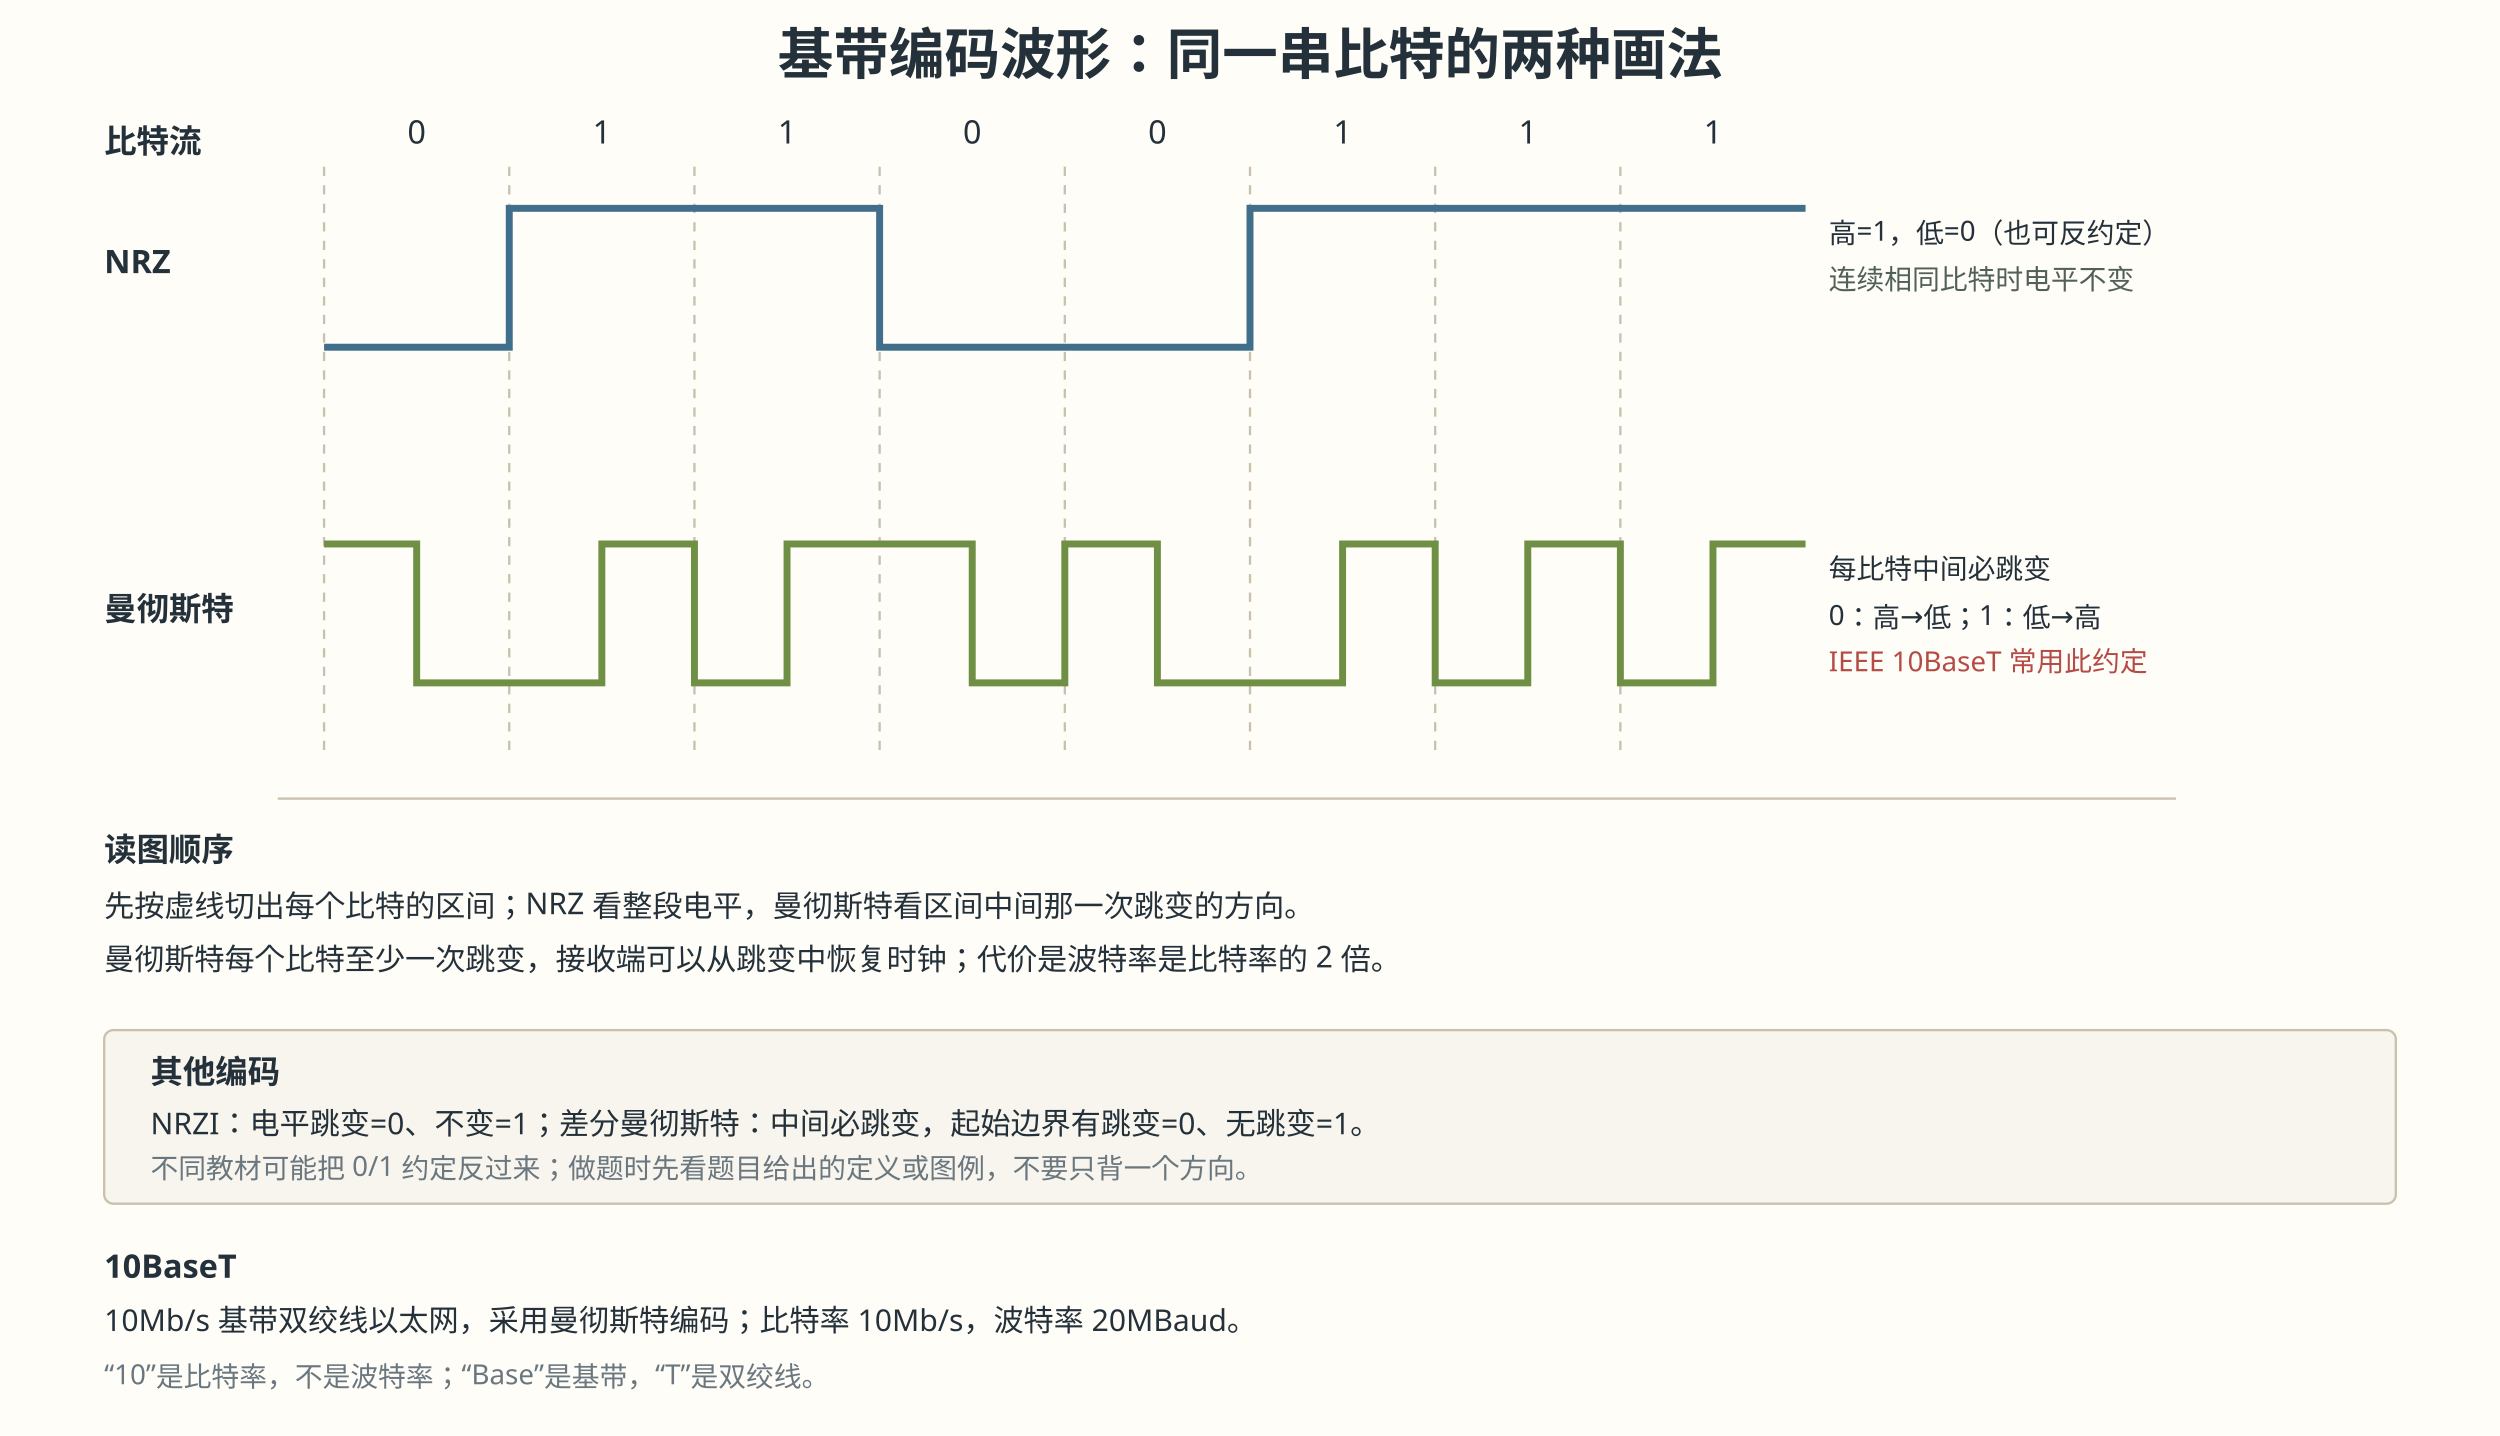
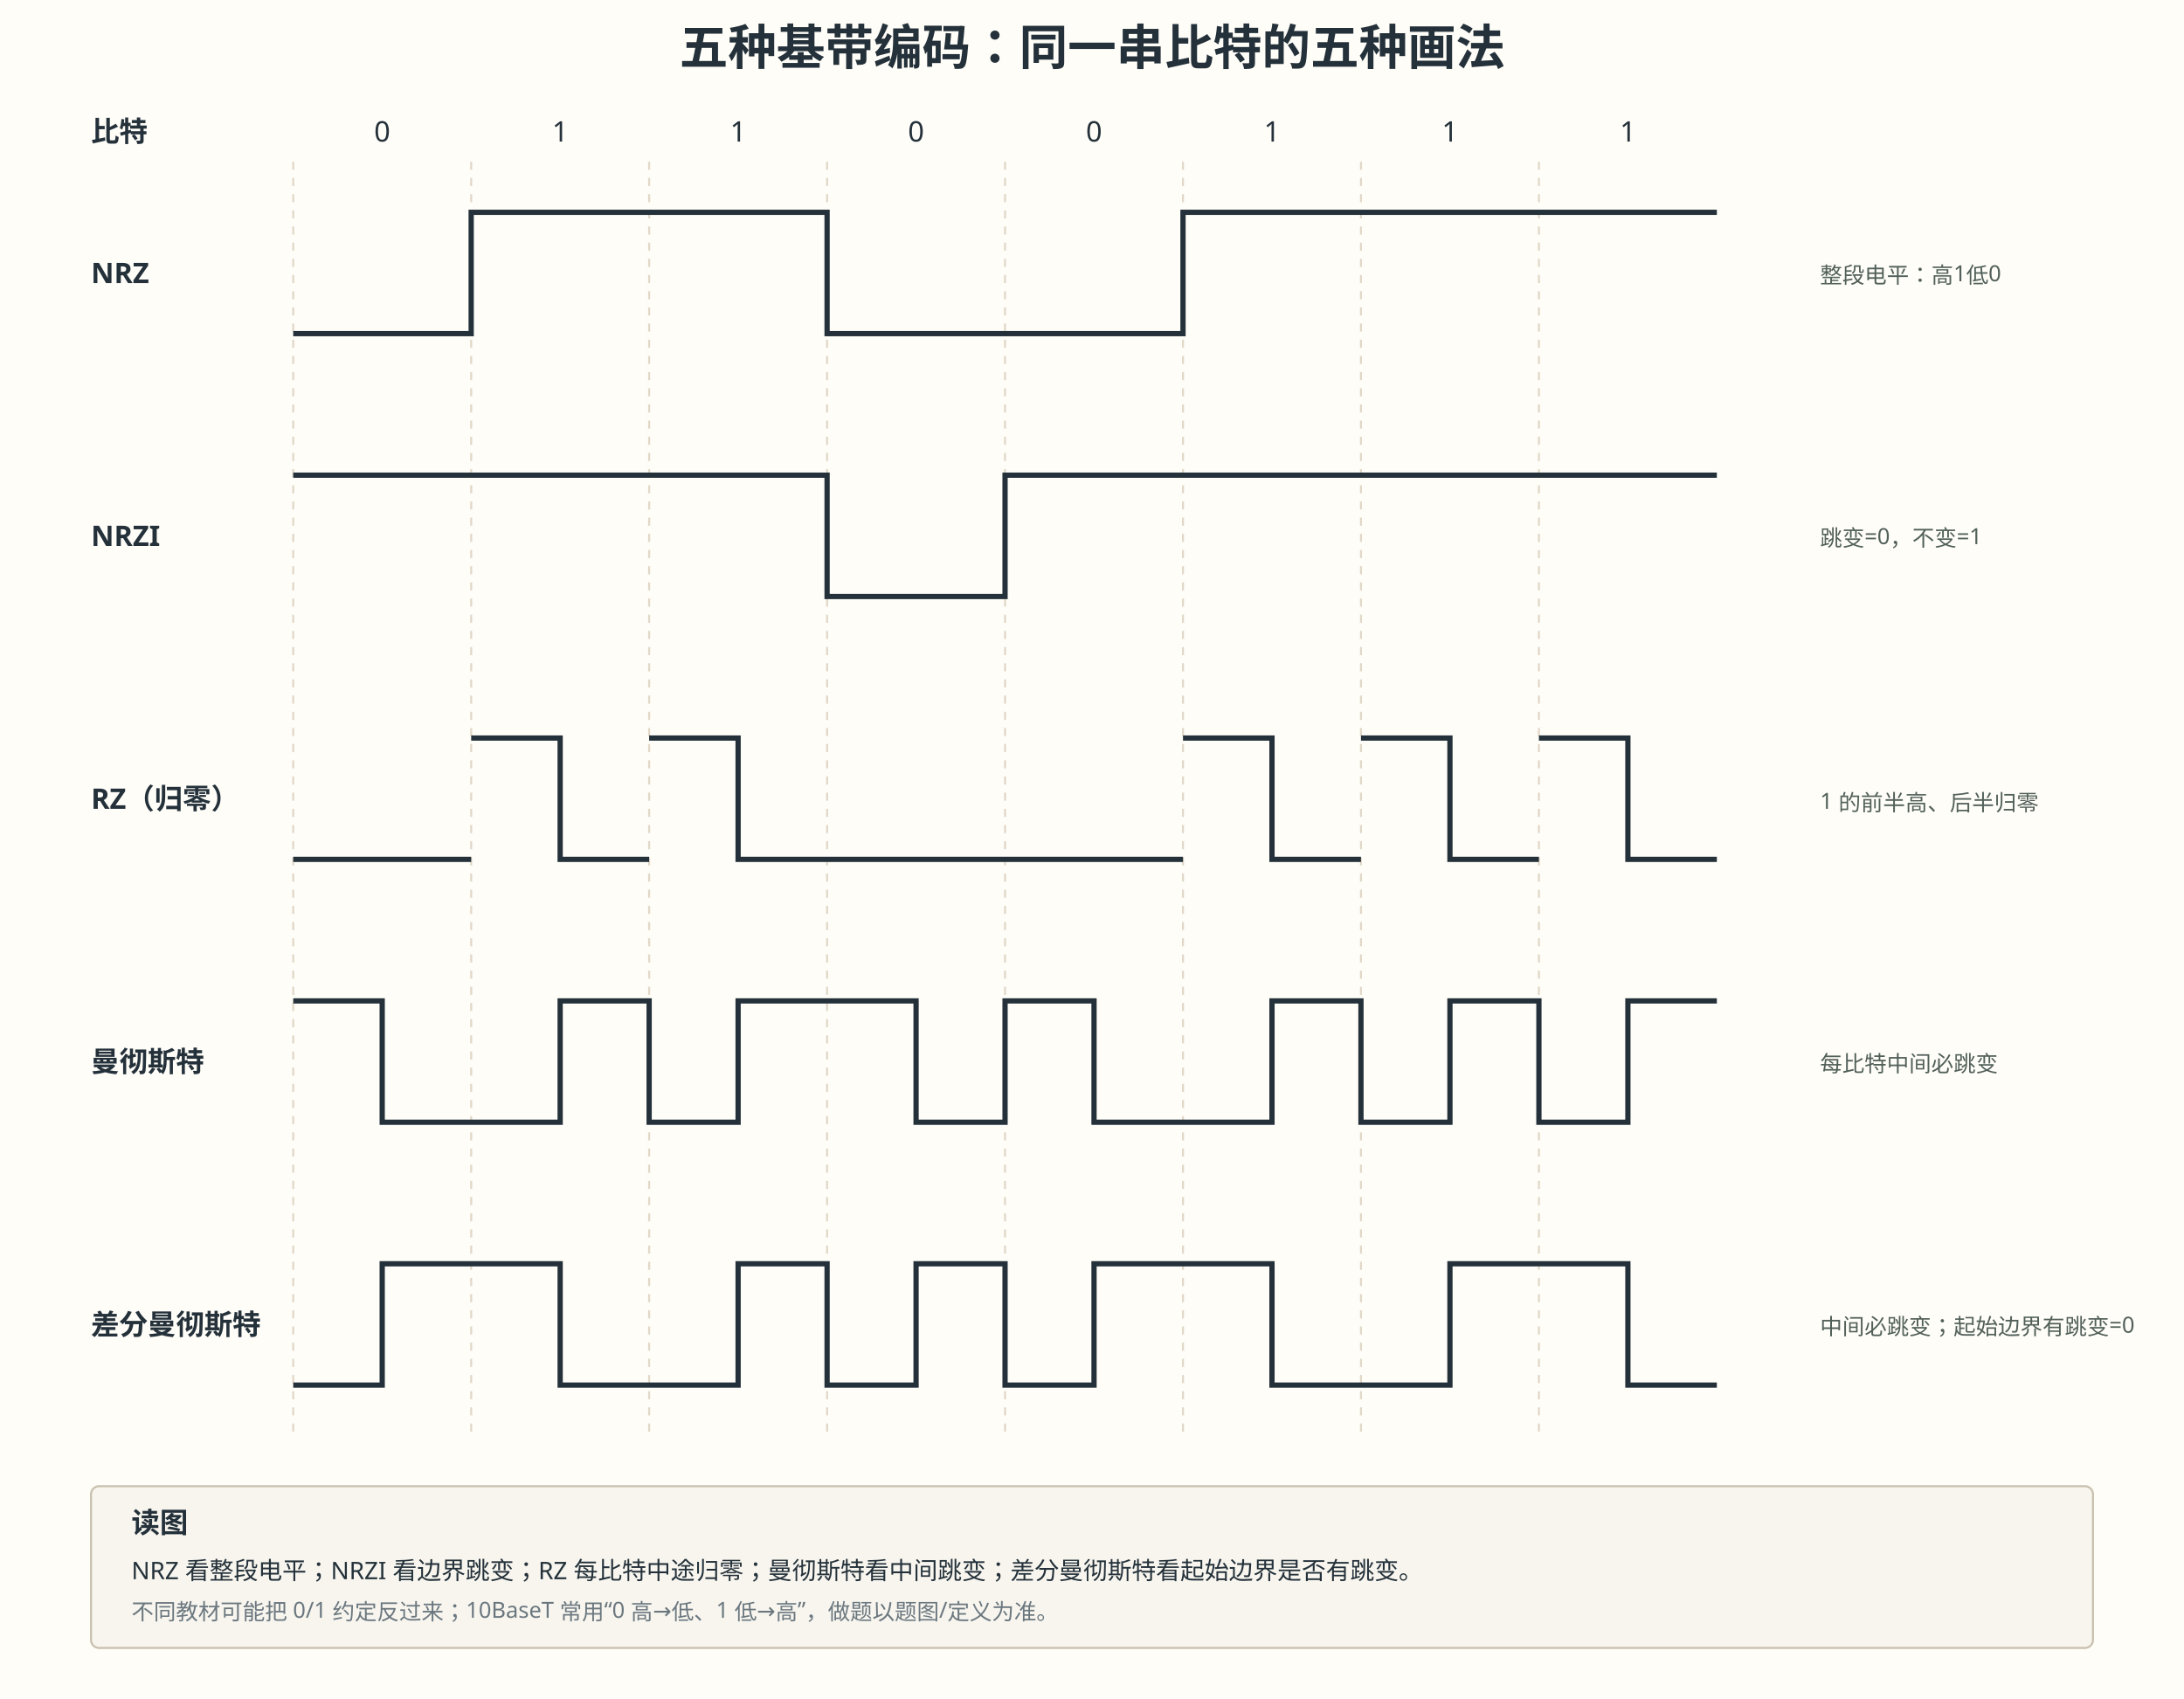
- <svg xmlns="http://www.w3.org/2000/svg" viewBox="0 0 1080 620">
-   <rect width="1080" height="620" fill="#fffdf8" />
-   <text x="540" y="32" text-anchor="middle" font-family="serif" font-size="24" font-weight="700" fill="#24313a">基带编码波形：同一串比特的两种画法</text>
+ <svg xmlns="http://www.w3.org/2000/svg" viewBox="0 0 1080 840">
+   <rect width="1080" height="840" fill="#fffdf8" />
+   <text x="540" y="32" text-anchor="middle" font-family="serif" font-size="24" font-weight="700" fill="#24313a">五种基带编码：同一串比特的五种画法</text>
  <g font-family="sans-serif" font-size="14" fill="#24313a">
-     <text x="45" y="66" font-weight="700">比特流</text>
-     <line x1="140" y1="72" x2="140" y2="325" stroke="#c9c0ae" stroke-dasharray="4 4" />
-     <text x="180.0" y="62" text-anchor="middle" font-size="14">0</text>
-     <line x1="220" y1="72" x2="220" y2="325" stroke="#c9c0ae" stroke-dasharray="4 4" />
-     <text x="260.0" y="62" text-anchor="middle" font-size="14">1</text>
-     <line x1="300" y1="72" x2="300" y2="325" stroke="#c9c0ae" stroke-dasharray="4 4" />
-     <text x="340.0" y="62" text-anchor="middle" font-size="14">1</text>
-     <line x1="380" y1="72" x2="380" y2="325" stroke="#c9c0ae" stroke-dasharray="4 4" />
-     <text x="420.0" y="62" text-anchor="middle" font-size="14">0</text>
-     <line x1="460" y1="72" x2="460" y2="325" stroke="#c9c0ae" stroke-dasharray="4 4" />
-     <text x="500.0" y="62" text-anchor="middle" font-size="14">0</text>
-     <line x1="540" y1="72" x2="540" y2="325" stroke="#c9c0ae" stroke-dasharray="4 4" />
-     <text x="580.0" y="62" text-anchor="middle" font-size="14">1</text>
-     <line x1="620" y1="72" x2="620" y2="325" stroke="#c9c0ae" stroke-dasharray="4 4" />
-     <text x="660.0" y="62" text-anchor="middle" font-size="14">1</text>
-     <line x1="700" y1="72" x2="700" y2="325" stroke="#c9c0ae" stroke-dasharray="4 4" />
-     <text x="740.0" y="62" text-anchor="middle" font-size="14">1</text>
-     <text x="45" y="118" font-weight="700">NRZ</text>
-     <path d="M140,150 L220,150 L220,90 L300,90 L300,90 L380,90 L380,150 L460,150 L460,150 L540,150 L540,90 L620,90 L620,90 L700,90 L700,90 L780,90" fill="none" stroke="#3f6f8a" stroke-width="3" />
-     <text x="790" y="105" font-size="12">高=1，低=0（也可反约定）</text>
-     <text x="790" y="125" font-size="12" fill="#52605a">连续相同比特时电平不变</text>
-     <text x="45" y="268" font-weight="700">曼彻斯特</text>
-     <path d="M140,235 L180.0,235 L180.0,295 L220,295 L220,295 L260.0,295 L260.0,235 L300,235 L300,295 L340.0,295 L340.0,235 L380,235 L380,235 L420.0,235 L420.0,295 L460,295 L460,235 L500.0,235 L500.0,295 L540,295 L540,295 L580.0,295 L580.0,235 L620,235 L620,295 L660.0,295 L660.0,235 L700,235 L700,295 L740.0,295 L740.0,235 L780,235" fill="none" stroke="#6f8f45" stroke-width="3" />
-     <text x="790" y="250" font-size="12">每比特中间必跳变</text>
-     <text x="790" y="270" font-size="12">0：高→低；1：低→高</text>
-     <text x="790" y="290" font-size="12" fill="#b54b45">IEEE 10BaseT 常用此约定</text>
-     <line x1="120" y1="345" x2="940" y2="345" stroke="#c9c0ae" />
-     <text x="45" y="372" font-weight="700">读图顺序</text>
-     <text x="45" y="396" font-size="13">先按虚线切出每个比特的区间；NRZ 看整段电平，曼彻斯特看区间中间那一次跳变的方向。</text>
-     <text x="45" y="419" font-size="13">曼彻斯特每个比特至少一次跳变，接收端可以从跳变中恢复时钟；代价是波特率是比特率的 2 倍。</text>
-     <rect x="45" y="445" width="990" height="75" rx="4" fill="#f7f5ee" stroke="#c9c0ae" />
-     <text x="65" y="468" font-weight="700">其他编码</text>
-     <text x="65" y="490" font-size="13">NRZI：电平跳变=0、不变=1；差分曼彻斯特：中间必跳变，起始边界有跳变=0、无跳变=1。</text>
-     <text x="65" y="509" font-size="12" fill="#6b777f">不同教材可能把 0/1 约定反过来；做题时先看题目给出的定义或图例，不要只背一个方向。</text>
-     <text x="45" y="552" font-weight="700">10BaseT</text>
-     <text x="45" y="575" font-size="13">10Mb/s 基带双绞线以太网，采用曼彻斯特编码；比特率 10Mb/s，波特率 20MBaud。</text>
-     <text x="45" y="598" font-size="12" fill="#6b777f">“10”是比特率，不是波特率；“Base”是基带，“T”是双绞线。</text>
+     <text x="45" y="70" font-weight="700">比特</text>
+     <line x1="145" y1="80" x2="145" y2="710" stroke="#e1d8c8" stroke-dasharray="4 4" />
+     <text x="189.0" y="70" text-anchor="middle" font-size="14">0</text>
+     <line x1="233" y1="80" x2="233" y2="710" stroke="#e1d8c8" stroke-dasharray="4 4" />
+     <text x="277.0" y="70" text-anchor="middle" font-size="14">1</text>
+     <line x1="321" y1="80" x2="321" y2="710" stroke="#e1d8c8" stroke-dasharray="4 4" />
+     <text x="365.0" y="70" text-anchor="middle" font-size="14">1</text>
+     <line x1="409" y1="80" x2="409" y2="710" stroke="#e1d8c8" stroke-dasharray="4 4" />
+     <text x="453.0" y="70" text-anchor="middle" font-size="14">0</text>
+     <line x1="497" y1="80" x2="497" y2="710" stroke="#e1d8c8" stroke-dasharray="4 4" />
+     <text x="541.0" y="70" text-anchor="middle" font-size="14">0</text>
+     <line x1="585" y1="80" x2="585" y2="710" stroke="#e1d8c8" stroke-dasharray="4 4" />
+     <text x="629.0" y="70" text-anchor="middle" font-size="14">1</text>
+     <line x1="673" y1="80" x2="673" y2="710" stroke="#e1d8c8" stroke-dasharray="4 4" />
+     <text x="717.0" y="70" text-anchor="middle" font-size="14">1</text>
+     <line x1="761" y1="80" x2="761" y2="710" stroke="#e1d8c8" stroke-dasharray="4 4" />
+     <text x="805.0" y="70" text-anchor="middle" font-size="14">1</text>
+     <text x="45" y="140.0" font-family="sans-serif" font-size="14" font-weight="700">NRZ</text>
+     <path d="M145,165 L233,165 L233,105 L321,105 L321,105 L409,105 L409,165 L497,165 L497,165 L585,165 L585,105 L673,105 L673,105 L761,105 L761,105 L849,105" fill="none" stroke="#24313a" stroke-width="2.6" />
+     <text x="900" y="140.0" font-family="sans-serif" font-size="11" fill="#52605a">整段电平：高1低0</text>
+     <text x="45" y="270.0" font-family="sans-serif" font-size="14" font-weight="700">NRZI</text>
+     <path d="M145,235 L233,235 L321,235 L409,235 L409,295 L497,295 L497,235 L585,235 L673,235 L761,235 L849,235" fill="none" stroke="#24313a" stroke-width="2.6" />
+     <text x="900" y="270.0" font-family="sans-serif" font-size="11" fill="#52605a">跳变=0，不变=1</text>
+     <text x="45" y="400.0" font-family="sans-serif" font-size="14" font-weight="700">RZ（归零）</text>
+     <path d="M145,425 L189.0,425 L189.0,425 L233,425 M233,365 L277.0,365 L277.0,425 L321,425 M321,365 L365.0,365 L365.0,425 L409,425 M409,425 L453.0,425 L453.0,425 L497,425 M497,425 L541.0,425 L541.0,425 L585,425 M585,365 L629.0,365 L629.0,425 L673,425 M673,365 L717.0,365 L717.0,425 L761,425 M761,365 L805.0,365 L805.0,425 L849,425" fill="none" stroke="#24313a" stroke-width="2.6" />
+     <text x="900" y="400.0" font-family="sans-serif" font-size="11" fill="#52605a">1 的前半高、后半归零</text>
+     <text x="45" y="530.0" font-family="sans-serif" font-size="14" font-weight="700">曼彻斯特</text>
+     <path d="M145,495 L189.0,495 L189.0,555 L233,555 L233,555 L277.0,555 L277.0,495 L321,495 L321,555 L365.0,555 L365.0,495 L409,495 L409,495 L453.0,495 L453.0,555 L497,555 L497,495 L541.0,495 L541.0,555 L585,555 L585,555 L629.0,555 L629.0,495 L673,495 L673,555 L717.0,555 L717.0,495 L761,495 L761,555 L805.0,555 L805.0,495 L849,495" fill="none" stroke="#24313a" stroke-width="2.6" />
+     <text x="900" y="530.0" font-family="sans-serif" font-size="11" fill="#52605a">每比特中间必跳变</text>
+     <text x="45" y="660.0" font-family="sans-serif" font-size="14" font-weight="700">差分曼彻斯特</text>
+     <path d="M145,685 L189.0,685 L189.0,625 L233,625 L233,625 L277.0,625 L277.0,685 L321,685 L321,685 L365.0,685 L365.0,625 L409,625 L409,685 L453.0,685 L453.0,625 L497,625 L497,685 L541.0,685 L541.0,625 L585,625 L585,625 L629.0,625 L629.0,685 L673,685 L673,685 L717.0,685 L717.0,625 L761,625 L761,625 L805.0,625 L805.0,685 L849,685" fill="none" stroke="#24313a" stroke-width="2.6" />
+     <text x="900" y="660.0" font-family="sans-serif" font-size="11" fill="#52605a">中间必跳变；起始边界有跳变=0</text>
+     <rect x="45" y="735" width="990" height="80" rx="4" fill="#f7f5ee" stroke="#c9c0ae" />
+     <text x="65" y="758" font-weight="700">读图</text>
+     <text x="65" y="781" font-size="12">NRZ 看整段电平；NRZI 看边界跳变；RZ 每比特中途归零；曼彻斯特看中间跳变；差分曼彻斯特看起始边界是否有跳变。</text>
+     <text x="65" y="801" font-size="11" fill="#6b777f">不同教材可能把 0/1 约定反过来；10BaseT 常用“0 高→低、1 低→高”，做题以题图/定义为准。</text>
  </g>
</svg>
